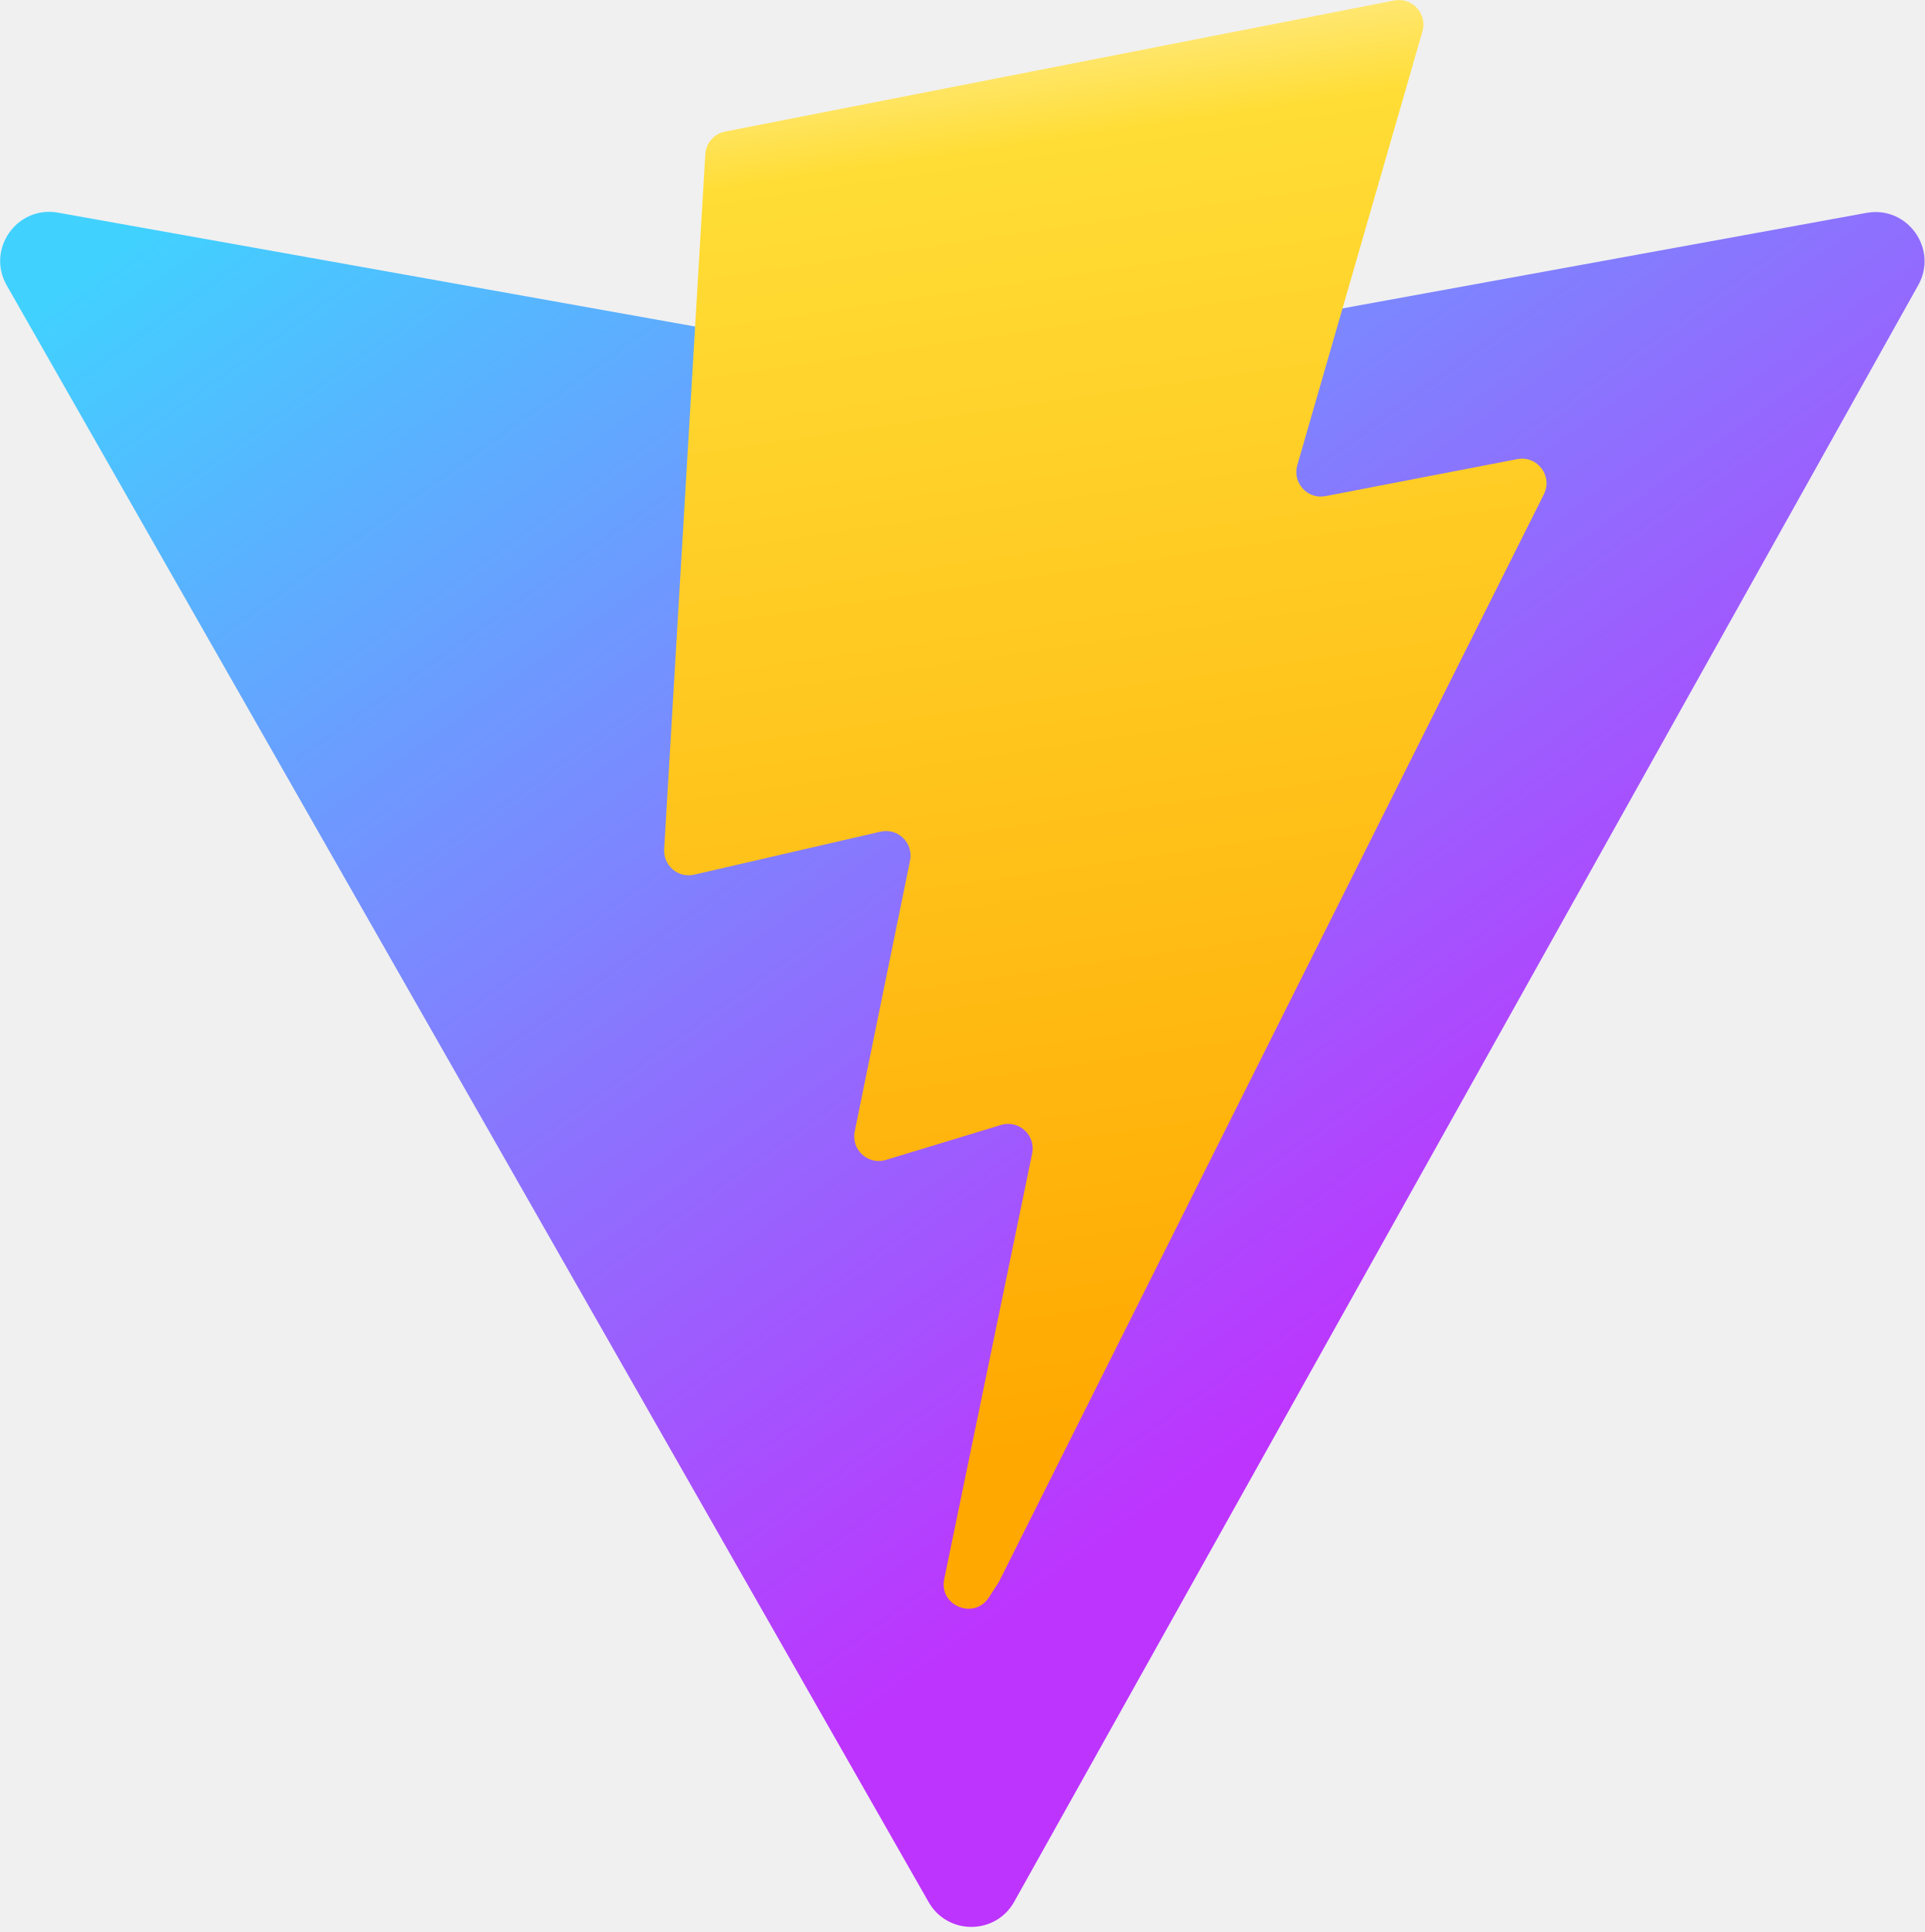
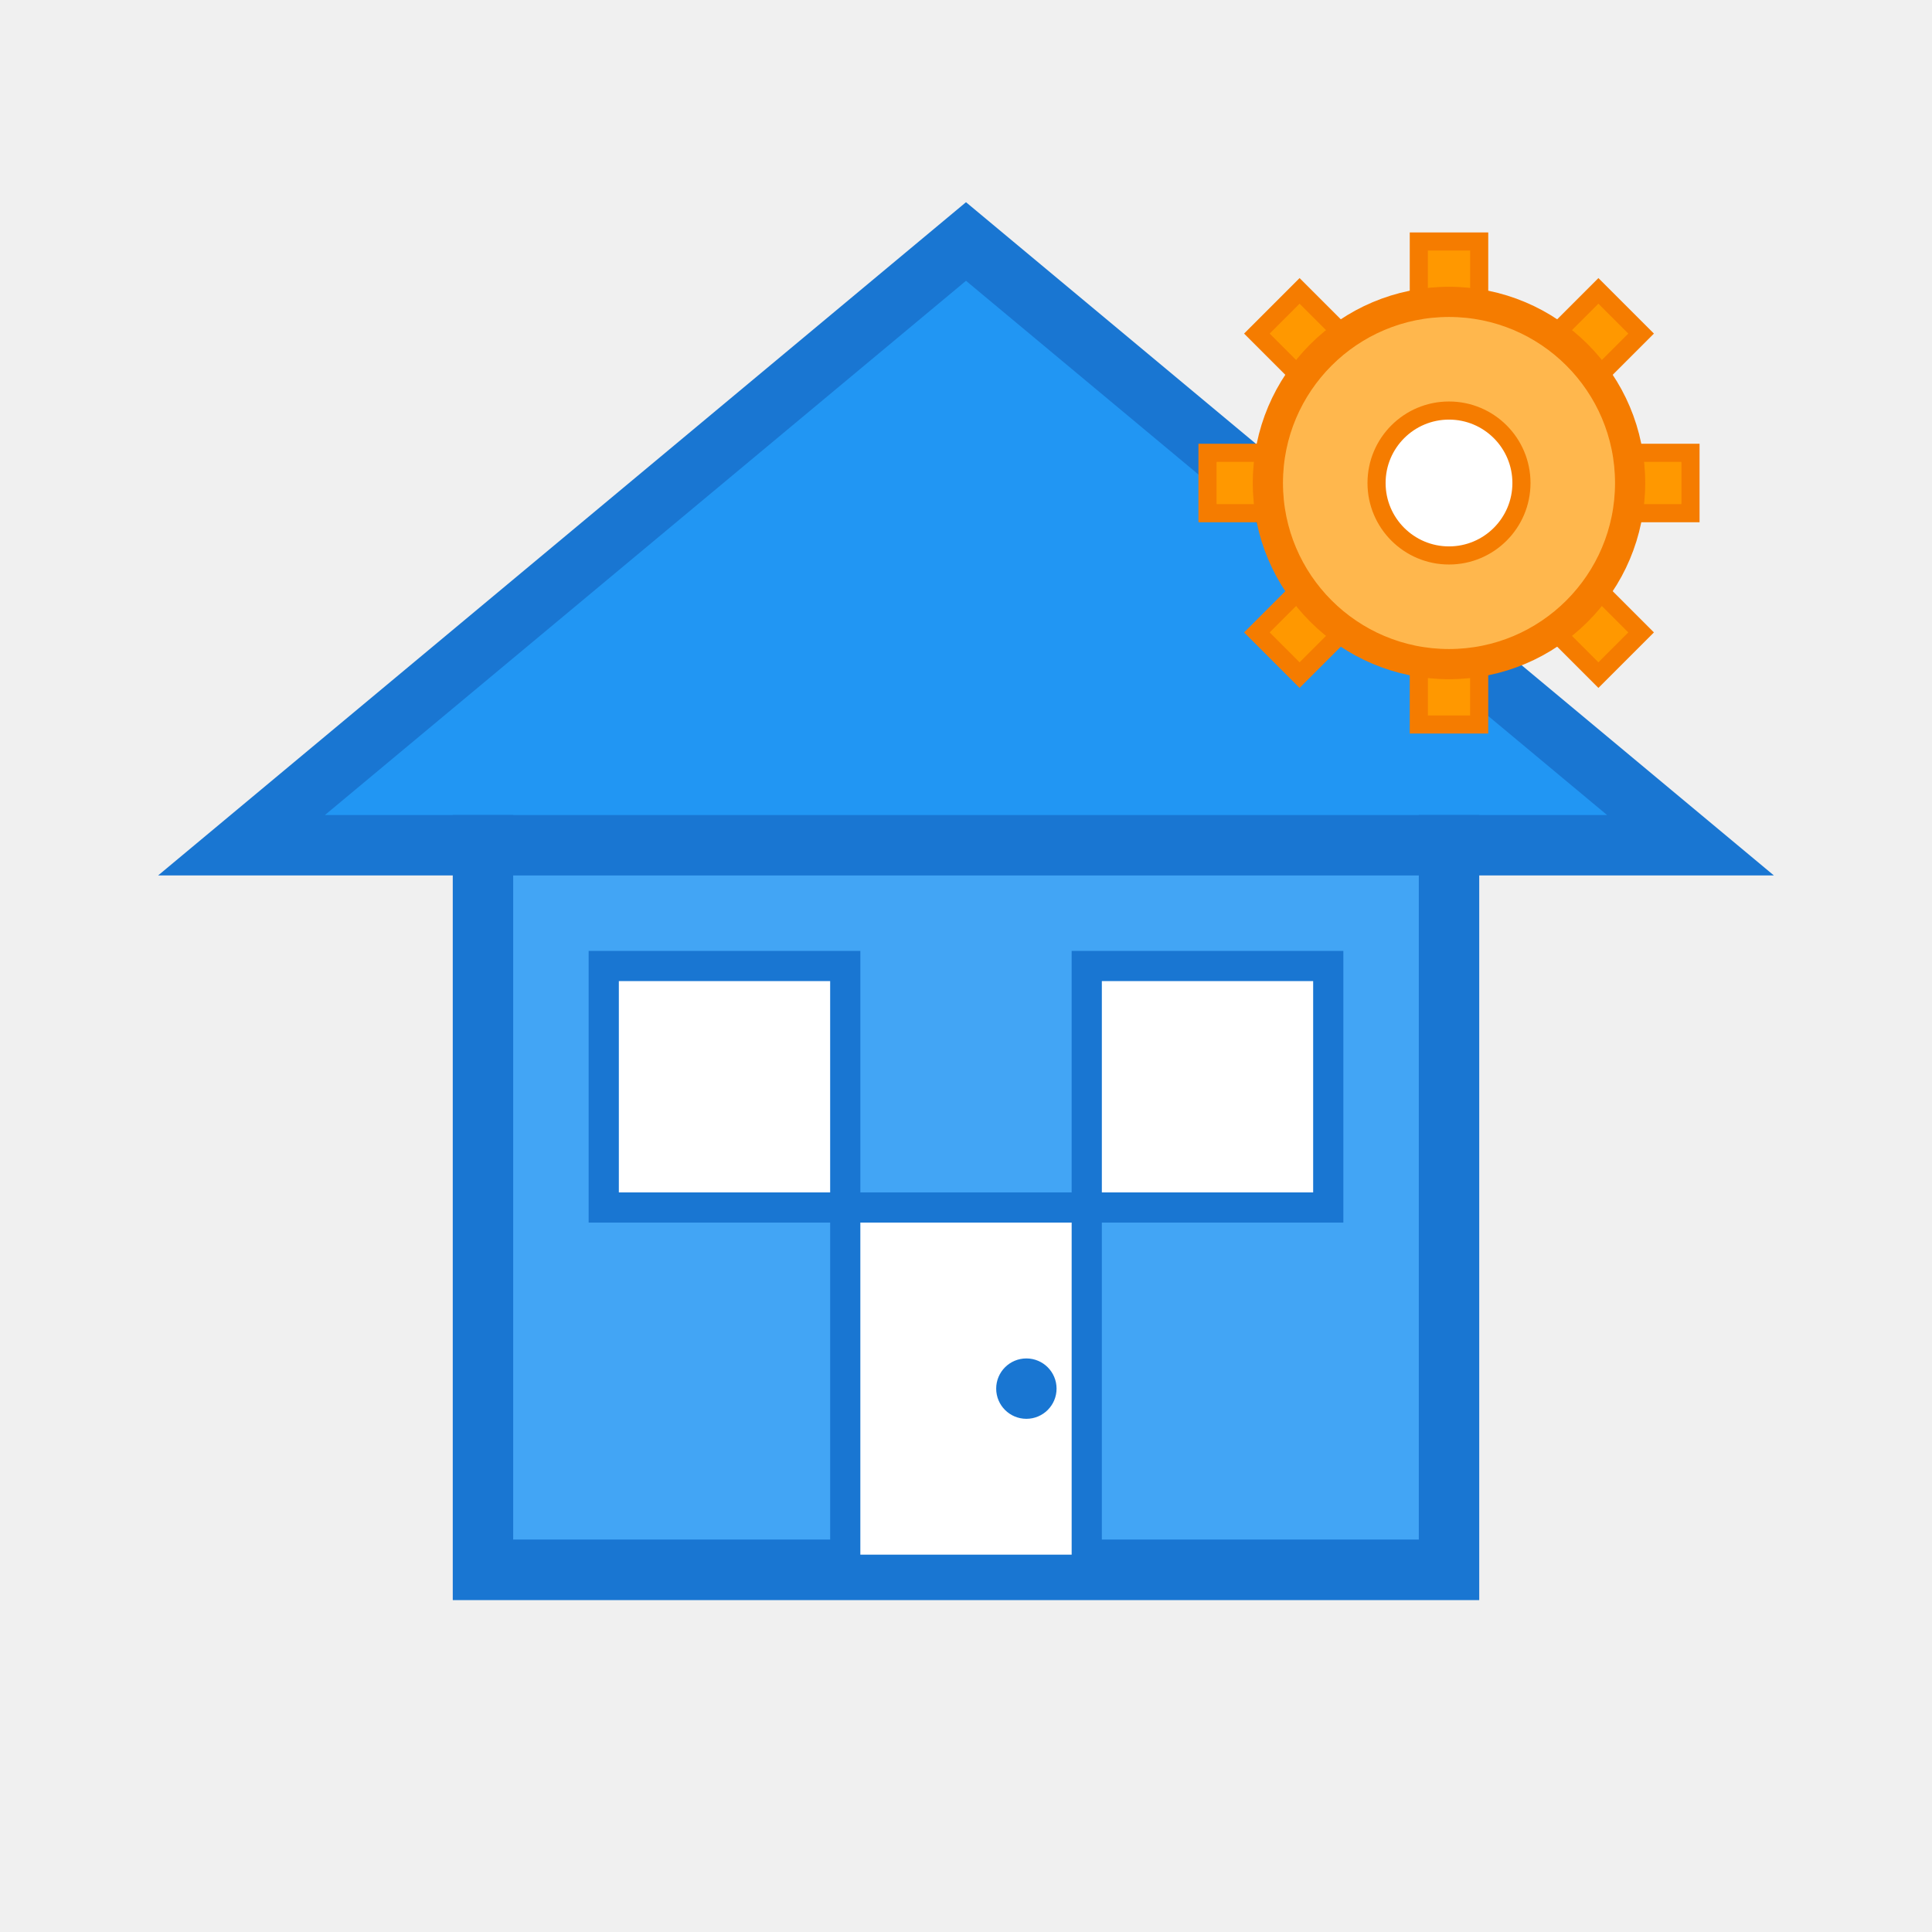
- <svg xmlns="http://www.w3.org/2000/svg" aria-hidden="true" role="img" class="iconify iconify--logos" width="31.88" height="32" preserveAspectRatio="xMidYMid meet" viewBox="0 0 256 257">
-   <defs>
-     <linearGradient id="IconifyId1813088fe1fbc01fb466" x1="-.828%" x2="57.636%" y1="7.652%" y2="78.411%">
-       <stop offset="0%" stop-color="#41D1FF" />
-       <stop offset="100%" stop-color="#BD34FE" />
-     </linearGradient>
-     <linearGradient id="IconifyId1813088fe1fbc01fb467" x1="43.376%" x2="50.316%" y1="2.242%" y2="89.03%">
-       <stop offset="0%" stop-color="#FFEA83" />
-       <stop offset="8.333%" stop-color="#FFDD35" />
-       <stop offset="100%" stop-color="#FFA800" />
-     </linearGradient>
-   </defs>
-   <path fill="url(#IconifyId1813088fe1fbc01fb466)" d="M255.153 37.938L134.897 252.976c-2.483 4.44-8.862 4.466-11.382.048L.875 37.958c-2.746-4.814 1.371-10.646 6.827-9.67l120.385 21.517a6.537 6.537 0 0 0 2.322-.004l117.867-21.483c5.438-.991 9.574 4.796 6.877 9.62Z" />
-   <path fill="url(#IconifyId1813088fe1fbc01fb467)" d="M185.432.063L96.44 17.501a3.268 3.268 0 0 0-2.634 3.014l-5.474 92.456a3.268 3.268 0 0 0 3.997 3.378l24.777-5.718c2.318-.535 4.413 1.507 3.936 3.838l-7.361 36.047c-.495 2.426 1.782 4.5 4.151 3.78l15.304-4.649c2.372-.72 4.652 1.36 4.15 3.788l-11.698 56.621c-.732 3.542 3.979 5.473 5.943 2.437l1.313-2.028l72.516-144.72c1.215-2.423-.88-5.186-3.54-4.672l-25.505 4.922c-2.396.462-4.435-1.77-3.759-4.114l16.646-57.705c.677-2.35-1.37-4.583-3.769-4.113Z" />
+ <svg xmlns="http://www.w3.org/2000/svg" viewBox="0 0 32 32" width="32" height="32">
+   <path d="M16 4 L28 14 L24 14 L24 26 L8 26 L8 14 L4 14 Z" fill="#2196F3" stroke="#1976D2" stroke-width="1" />
+   <rect x="8" y="14" width="16" height="12" fill="#42A5F5" stroke="#1976D2" stroke-width="1" />
+   <rect x="10" y="16" width="4" height="4" fill="#FFF" stroke="#1976D2" stroke-width="0.5" />
+   <rect x="18" y="16" width="4" height="4" fill="#FFF" stroke="#1976D2" stroke-width="0.5" />
+   <rect x="14" y="20" width="4" height="6" fill="#FFF" stroke="#1976D2" stroke-width="0.5" />
+   <circle cx="17" cy="23" r="0.5" fill="#1976D2" />
+   <g transform="translate(24, 8)">
+     <g fill="#FF9800" stroke="#F57C00" stroke-width="0.3">
+       <rect x="-0.5" y="-4" width="1" height="1.5" transform="rotate(0)" />
+       <rect x="-0.5" y="-4" width="1" height="1.5" transform="rotate(45)" />
+       <rect x="-0.5" y="-4" width="1" height="1.5" transform="rotate(90)" />
+       <rect x="-0.5" y="-4" width="1" height="1.5" transform="rotate(135)" />
+       <rect x="-0.5" y="-4" width="1" height="1.5" transform="rotate(180)" />
+       <rect x="-0.5" y="-4" width="1" height="1.5" transform="rotate(225)" />
+       <rect x="-0.5" y="-4" width="1" height="1.5" transform="rotate(270)" />
+       <rect x="-0.5" y="-4" width="1" height="1.5" transform="rotate(315)" />
+     </g>
+     <circle cx="0" cy="0" r="3" fill="#FFB74D" stroke="#F57C00" stroke-width="0.5" />
+     <circle cx="0" cy="0" r="1.2" fill="#FFF" stroke="#F57C00" stroke-width="0.3" />
+   </g>
</svg>
